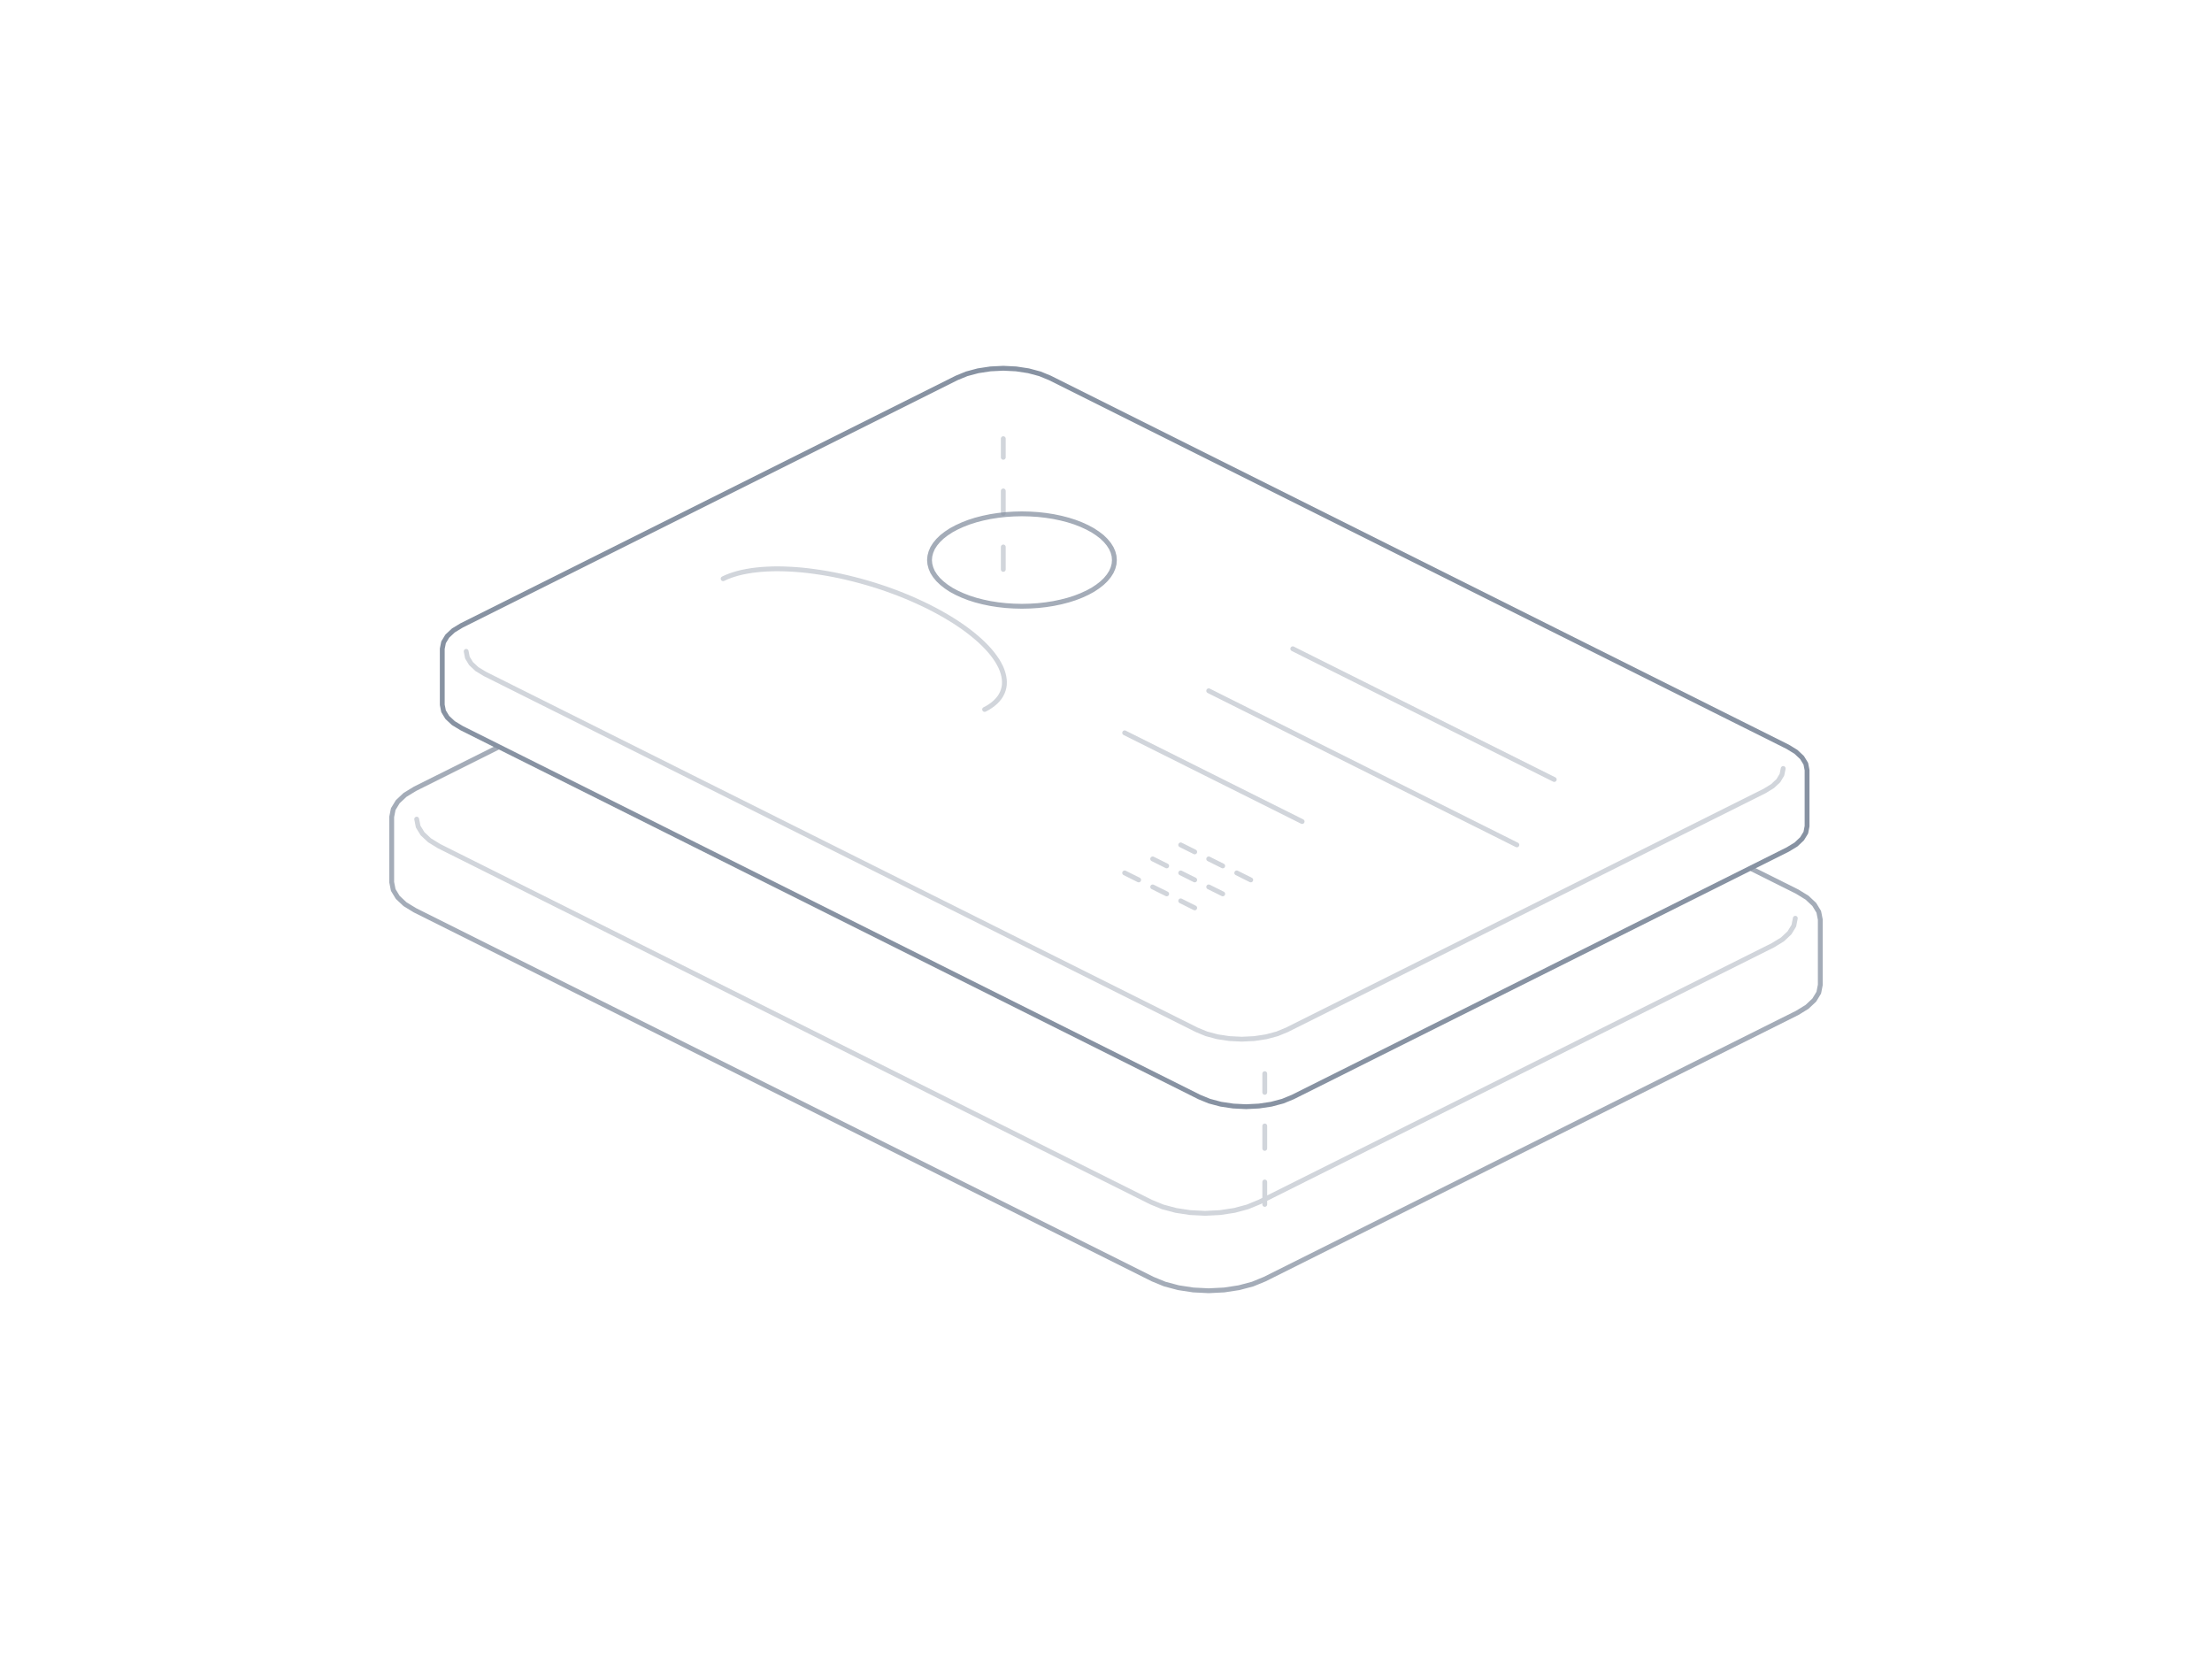
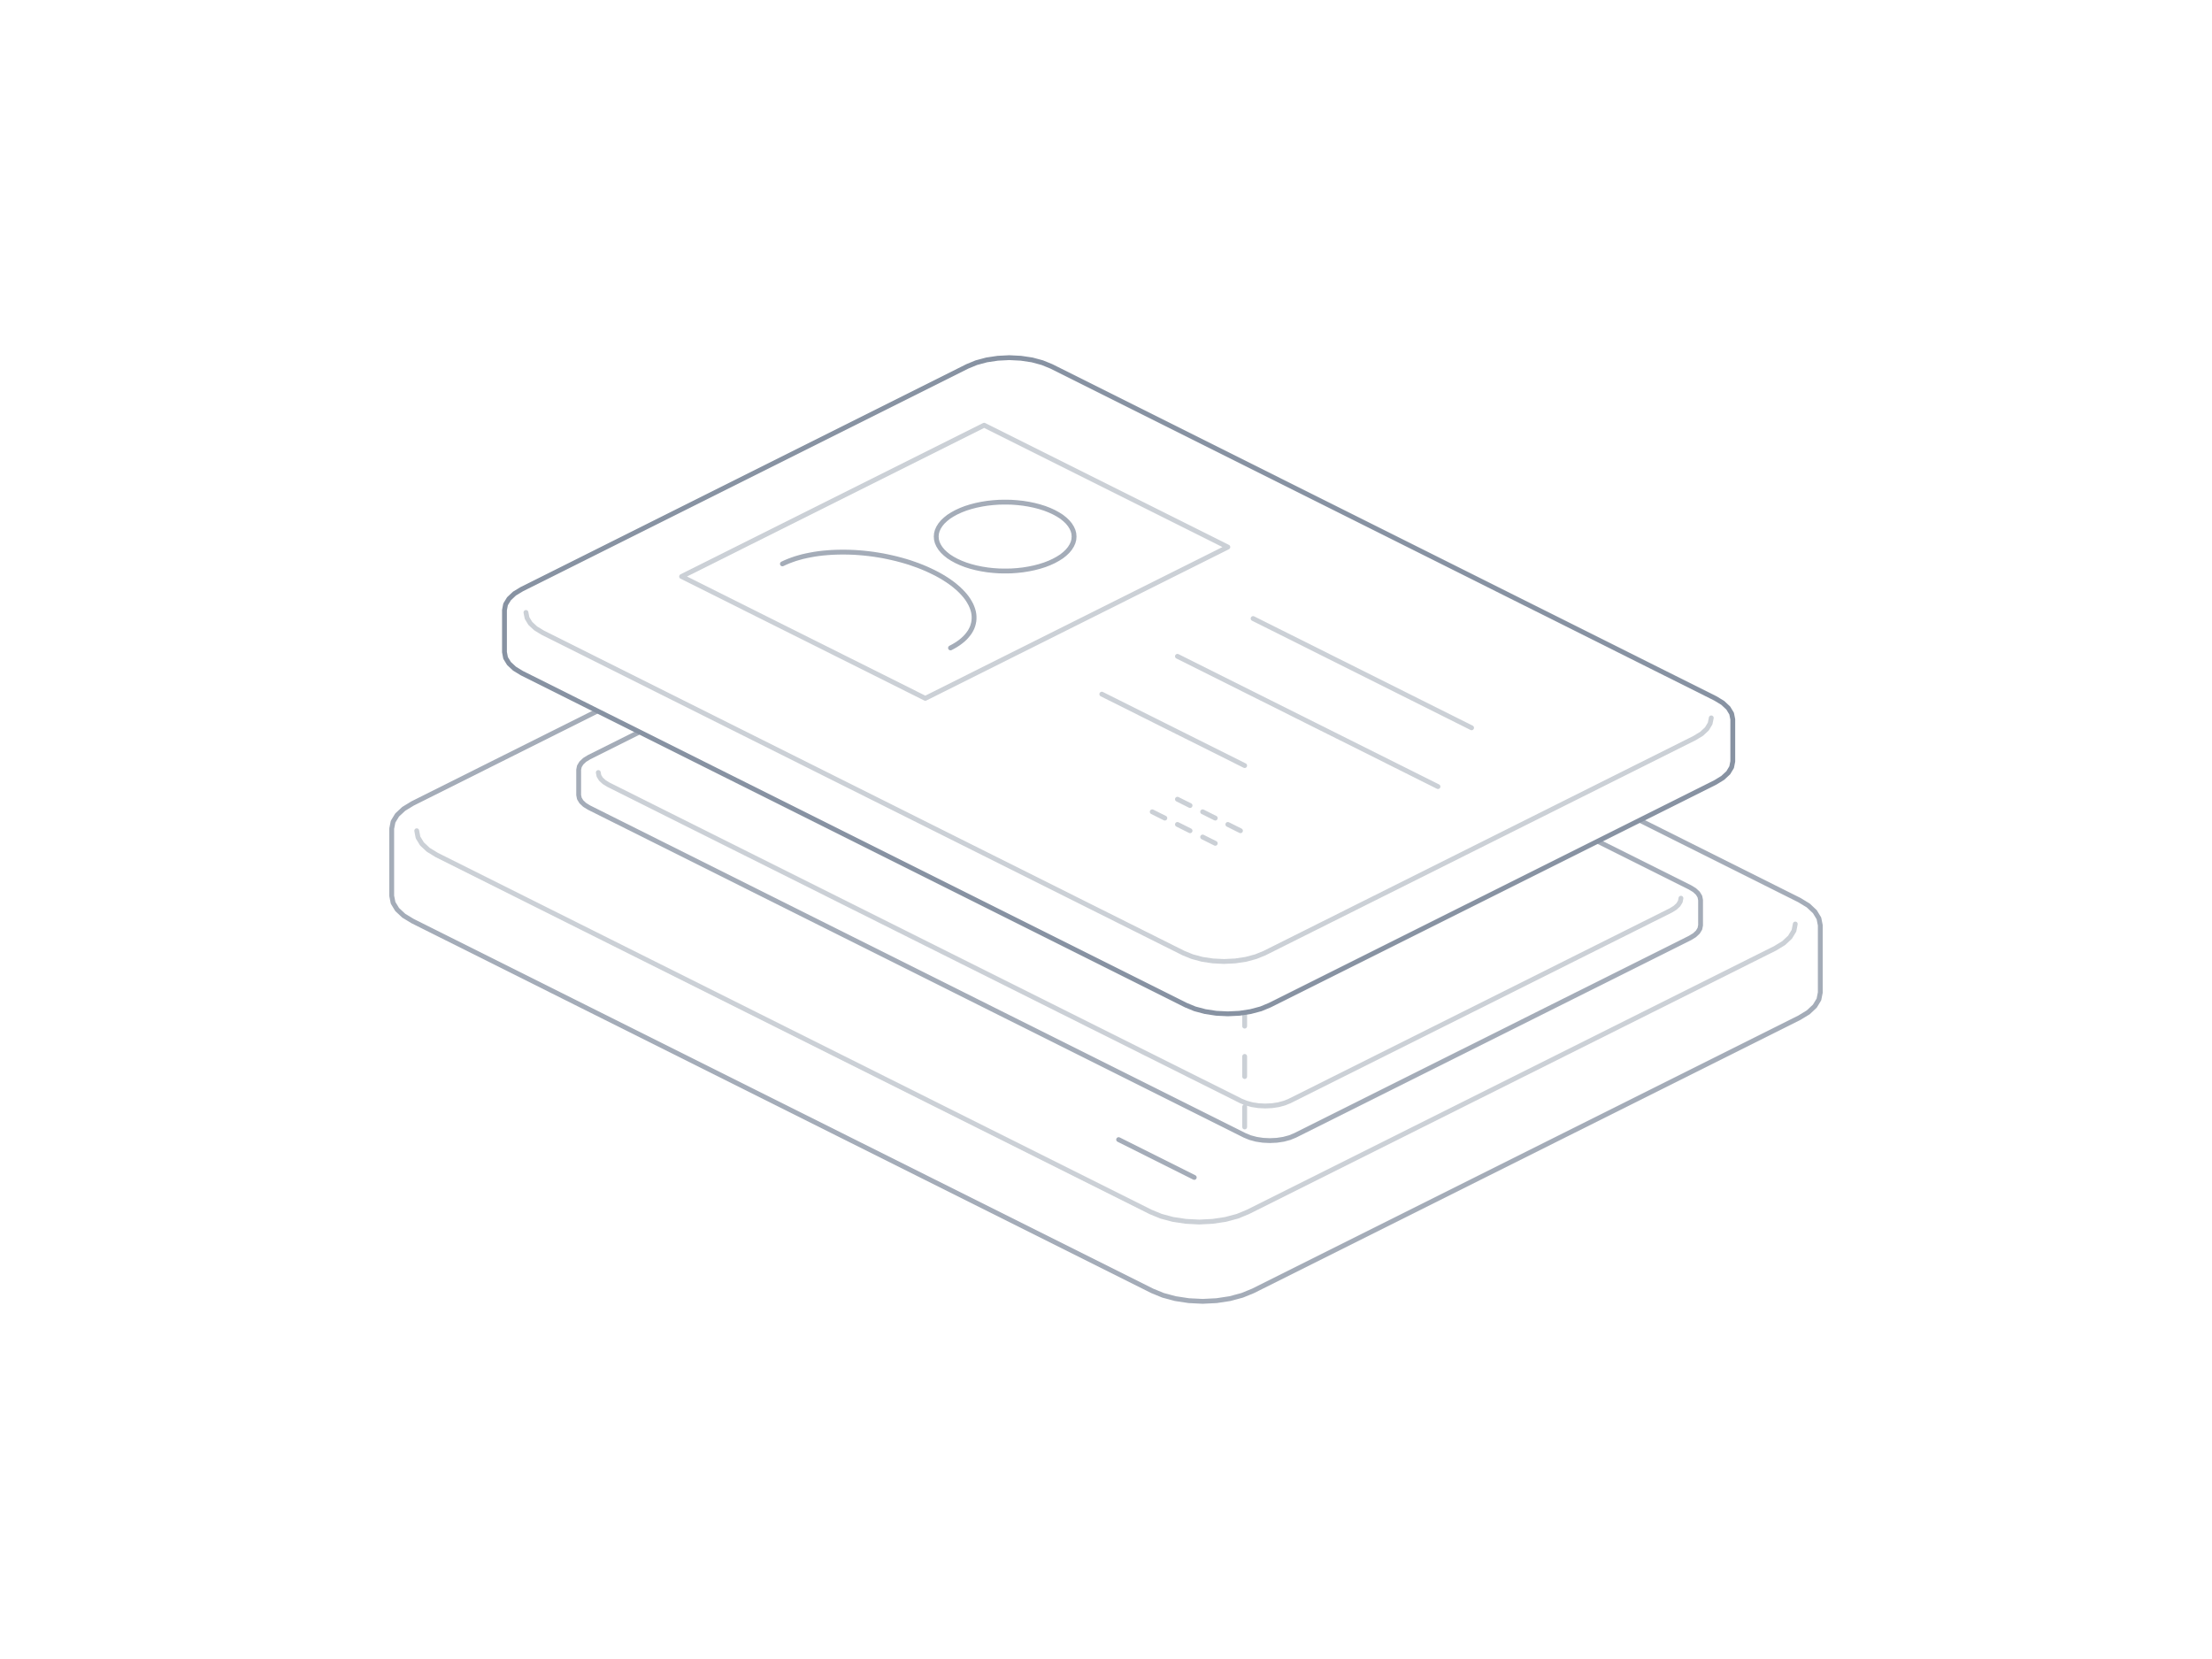
<svg xmlns="http://www.w3.org/2000/svg" viewBox="0 0 480 360" role="img" color="#8792a2" fill="none" stroke="currentColor" stroke-width="1.05" stroke-linecap="round" stroke-linejoin="round">
-   <path vector-effect="non-scaling-stroke" stroke-opacity=".38" d="M389.58,199.26 389.26,200.88 388.31,202.43 386.78,203.86 384.72,205.12 273.23,260.86 270.72,261.89 267.85,262.66 264.74,263.13 261.51,263.29 258.28,263.13 255.17,262.66 252.30,261.89 249.79,260.86 95.28,183.61 93.22,182.35 91.69,180.92 90.74,179.37 90.42,177.75 M386.95,166.76 386.68,168.11 385.90,169.41 384.62,170.60 382.90,171.65 279.24,223.48 277.15,224.34 274.76,224.98 272.17,225.37 269.47,225.50 266.78,225.37 264.19,224.98 261.80,224.34 259.71,223.48 105.20,146.23 103.48,145.18 102.21,143.99 101.42,142.69 101.16,141.34 M217.71,123.56 217.71,118.69 M217.71,111.40 217.71,106.53 M217.71,99.24 217.71,95.19 M274.45,261.35 274.45,256.49 M274.45,249.20 274.45,244.33 M274.45,237.04 274.45,232.98 M156.92,125.58 157.65,125.24 158.44,124.93 159.27,124.65 160.16,124.39 161.10,124.16 162.08,123.97 163.10,123.80 164.17,123.67 165.28,123.56 166.43,123.49 167.61,123.44 168.82,123.43 170.07,123.45 171.35,123.50 172.65,123.58 173.97,123.69 175.32,123.83 176.69,124.01 178.07,124.21 179.47,124.44 180.88,124.70 182.29,124.99 183.72,125.31 185.14,125.66 186.57,126.03 187.99,126.43 189.41,126.85 190.82,127.30 192.22,127.77 193.60,128.27 194.97,128.78 196.32,129.32 197.66,129.88 198.96,130.46 200.24,131.05 201.50,131.66 202.72,132.29 203.91,132.93 205.06,133.58 206.18,134.25 207.25,134.92 208.29,135.61 209.28,136.30 210.22,137.00 211.12,137.71 211.97,138.42 212.77,139.13 213.51,139.84 214.20,140.55 214.84,141.26 215.42,141.97 215.94,142.68 216.41,143.37 216.81,144.07 217.16,144.75 217.44,145.42 217.66,146.09 217.82,146.74 217.92,147.38 217.96,148.00 217.94,148.61 217.85,149.20 217.70,149.77 217.49,150.32 217.22,150.86 216.89,151.37 216.49,151.86 216.04,152.33 215.53,152.77 214.96,153.19 214.34,153.59 213.66,153.95 M280.53,140.78 337.27,169.15 M262.29,149.90 329.16,183.34 M244.05,159.02 282.56,178.27 M256.21,183.34 259.25,184.86 M250.13,186.38 253.17,187.90 M244.05,189.42 247.09,190.94 M262.29,186.38 265.33,187.90 M256.21,189.42 259.25,190.94 M250.13,192.46 253.17,193.97 M268.37,189.42 271.41,190.94 M262.29,192.46 265.33,193.97 M256.21,195.49 259.25,197.01" />
-   <path vector-effect="non-scaling-stroke" stroke-opacity=".76" d="M107.94,162.23 90.03,171.18 87.89,172.49 86.31,173.97 85.33,175.58 85.00,177.26 85.00,191.44 85.33,193.12 86.31,194.73 87.89,196.21 90.03,197.52 250.14,277.57 252.75,278.64 255.72,279.43 258.94,279.92 262.29,280.09 265.64,279.92 268.86,279.43 271.83,278.64 274.44,277.57 389.97,219.81 392.11,218.50 393.69,217.02 394.67,215.41 395.00,213.73 395.00,199.55 394.67,197.87 393.69,196.26 392.11,194.78 389.97,193.47 380.16,188.57 M235.95,128.62 234.66,129.21 233.27,129.75 231.79,130.22 230.24,130.62 228.62,130.96 226.95,131.22 225.25,131.41 223.51,131.52 221.76,131.56 220.01,131.52 218.28,131.41 216.57,131.22 214.90,130.96 213.28,130.62 211.73,130.22 210.26,129.75 208.87,129.21 207.58,128.62 206.39,127.98 205.33,127.28 204.39,126.54 203.58,125.77 202.91,124.96 202.38,124.13 202.01,123.27 201.78,122.40 201.70,121.53 201.78,120.66 202.01,119.79 202.38,118.93 202.91,118.10 203.58,117.29 204.39,116.51 205.33,115.78 206.39,115.08 207.58,114.44 208.87,113.85 210.26,113.31 211.73,112.84 213.28,112.44 214.90,112.10 216.57,111.84 218.28,111.65 220.01,111.54 221.76,111.50 223.51,111.54 225.25,111.65 226.95,111.84 228.62,112.10 230.24,112.44 231.79,112.84 233.27,113.31 234.66,113.85 235.95,114.44 237.13,115.08 238.19,115.78 239.14,116.51 239.94,117.29 240.61,118.10 241.14,118.93 241.52,119.79 241.75,120.66 241.82,121.53 241.75,122.40 241.52,123.27 241.14,124.13 240.61,124.96 239.94,125.77 239.14,126.54 238.19,127.28 237.13,127.98 235.95,128.62" />
-   <path vector-effect="non-scaling-stroke" stroke-opacity="1" d="M217.71,79.91 214.92,80.05 212.23,80.46 209.76,81.12 207.59,82.01 100.17,135.72 98.39,136.80 97.06,138.04 96.25,139.38 95.97,140.78 95.97,152.94 96.25,154.34 97.06,155.68 98.39,156.92 100.17,158.00 260.27,238.06 262.44,238.95 264.92,239.61 267.60,240.01 270.40,240.15 273.19,240.01 275.87,239.61 278.35,238.95 280.52,238.06 387.94,184.34 389.72,183.26 391.04,182.02 391.86,180.68 392.13,179.28 392.13,167.12 391.86,165.73 391.04,164.39 389.72,163.15 387.94,162.06 227.83,82.01 225.66,81.12 223.19,80.46 220.50,80.05 217.71,79.91" />
+   <path vector-effect="non-scaling-stroke" stroke-opacity=".43" d="M389.57,200.51 389.29,201.96 388.44,203.36 387.06,204.65 385.21,205.78 270.79,262.99 268.53,263.92 265.95,264.61 263.15,265.03 260.24,265.18 257.33,265.03 254.53,264.61 251.95,263.92 249.69,262.99 94.79,185.54 92.94,184.41 91.56,183.12 90.71,181.72 90.43,180.27 M364.76,194.91 364.62,195.64 364.19,196.34 363.50,196.98 362.58,197.55 279.85,238.91 278.72,239.37 277.43,239.72 276.03,239.93 274.57,240.00 273.12,239.93 271.72,239.72 270.43,239.37 269.30,238.91 132.01,170.27 131.09,169.70 130.40,169.06 129.97,168.36 129.83,167.63 M270.09,244.55 270.09,240.18 M270.09,233.61 270.09,229.24 M270.09,222.67 270.09,219.98 M371.34,155.78 371.10,156.99 370.40,158.16 369.25,159.23 367.70,160.17 274.41,206.82 272.52,207.59 270.37,208.17 268.04,208.52 265.61,208.64 263.19,208.52 260.86,208.17 258.71,207.59 256.82,206.82 117.77,137.29 116.23,136.35 115.08,135.28 114.37,134.11 114.13,132.90 M213.56,92.27 266.44,118.71 200.79,151.54 147.90,125.10 213.56,92.27 M271.92,134.22 319.33,157.93 M255.50,142.42 312.04,170.69 M239.09,150.63 270.09,166.13 M255.50,173.43 258.24,174.80 M250.03,176.16 252.77,177.53 M260.97,176.16 263.71,177.53 M255.50,178.90 258.24,180.27 M266.44,178.90 269.18,180.27 M260.97,181.63 263.71,183.00" />
+   <path vector-effect="non-scaling-stroke" stroke-opacity=".76" d="M129.36,154.43 89.53,174.35 87.61,175.52 86.18,176.85 85.30,178.30 85.00,179.81 85.00,194.40 85.30,195.91 86.18,197.36 87.61,198.70 89.53,199.87 250.04,280.12 252.38,281.08 255.06,281.80 257.96,282.24 260.97,282.39 263.99,282.24 266.89,281.80 269.56,281.08 271.91,280.12 390.47,220.84 392.39,219.67 393.82,218.33 394.70,216.88 395.00,215.37 395.00,200.78 394.70,199.28 393.82,197.83 392.39,196.49 390.47,195.32 356.12,178.14 M138.47,158.99 127.83,164.31 126.87,164.90 126.16,165.57 125.72,166.29 125.57,167.04 125.57,172.52 125.72,173.27 126.16,173.99 126.87,174.66 127.83,175.25 270.10,246.38 271.27,246.86 272.61,247.22 274.06,247.44 275.56,247.51 277.07,247.44 278.52,247.22 279.86,246.86 281.03,246.38 366.76,203.52 367.72,202.93 368.43,202.26 368.87,201.54 369.02,200.78 369.02,195.31 368.87,194.56 368.43,193.83 367.72,193.17 366.76,192.58 347.00,182.70 M242.74,247.29 259.15,255.50 M228.69,121.72 227.73,122.16 226.70,122.56 225.59,122.91 224.44,123.21 223.23,123.46 221.99,123.66 220.71,123.80 219.42,123.89 218.11,123.91 216.81,123.89 215.52,123.80 214.24,123.66 213.00,123.46 211.79,123.21 210.64,122.91 209.53,122.56 208.50,122.16 207.54,121.72 206.66,121.24 205.86,120.73 205.16,120.17 204.56,119.60 204.06,118.99 203.67,118.37 203.38,117.73 203.21,117.09 203.16,116.43 203.21,115.78 203.38,115.14 203.67,114.50 204.06,113.88 204.56,113.27 205.16,112.70 205.86,112.14 206.66,111.63 207.54,111.15 208.50,110.71 209.53,110.31 210.64,109.96 211.79,109.66 213.00,109.41 214.24,109.21 215.52,109.07 216.81,108.98 218.11,108.96 219.42,108.98 220.71,109.07 221.99,109.21 223.23,109.41 224.44,109.66 225.59,109.96 226.70,110.31 227.73,110.71 228.69,111.15 229.57,111.63 230.37,112.14 231.07,112.70 231.67,113.27 232.17,113.88 232.56,114.50 232.85,115.14 233.02,115.78 233.07,116.43 233.02,117.09 232.85,117.73 232.56,118.37 232.17,118.99 231.67,119.60 231.07,120.17 230.37,120.73 229.57,121.24 228.69,121.72 M169.78,122.36 170.44,122.05 171.13,121.76 171.85,121.49 172.60,121.23 173.38,121.00 174.18,120.78 175.02,120.59 175.87,120.42 176.76,120.26 177.66,120.13 178.58,120.02 179.52,119.94 180.48,119.87 181.45,119.83 182.44,119.81 183.43,119.81 184.43,119.83 185.44,119.87 186.46,119.94 187.48,120.03 188.50,120.14 189.51,120.27 190.53,120.43 191.54,120.60 192.54,120.80 193.54,121.02 194.52,121.25 195.50,121.51 196.45,121.78 197.40,122.07 198.32,122.39 199.22,122.71 200.11,123.06 200.97,123.42 201.80,123.80 202.61,124.19 203.39,124.59 204.15,125.01 204.87,125.44 205.56,125.88 206.21,126.33 206.84,126.79 207.42,127.27 207.97,127.74 208.48,128.23 208.95,128.72 209.39,129.22 209.78,129.72 210.13,130.23 210.43,130.74 210.70,131.24 210.92,131.75 211.10,132.26 211.24,132.77 211.33,133.28 211.37,133.78 211.37,134.27 211.33,134.77 211.24,135.25 211.11,135.73 210.94,136.20 210.72,136.66 210.46,137.11 210.15,137.55 209.80,137.98 209.42,138.40 208.99,138.80 208.52,139.19 208.01,139.57 207.46,139.93 206.88,140.27 206.26,140.60" />
+   <path vector-effect="non-scaling-stroke" stroke-opacity="1" d="M219.03,77.61 216.51,77.74 214.10,78.10 211.87,78.70 209.92,79.50 113.24,127.84 111.64,128.81 110.45,129.93 109.71,131.14 109.47,132.39 109.47,141.51 109.71,142.77 110.45,143.98 111.64,145.09 113.24,146.07 257.33,218.11 259.29,218.92 261.51,219.51 263.93,219.88 266.44,220.00 268.96,219.88 271.37,219.51 273.60,218.92 275.55,218.11 372.23,169.78 373.83,168.80 375.03,167.69 375.76,166.48 376.01,165.22 376.01,156.10 375.76,154.85 375.03,153.64 373.83,152.52 372.23,151.55 228.14,79.50 226.18,78.70 223.96,78.10 221.54,77.74 219.03,77.61" />
</svg>
